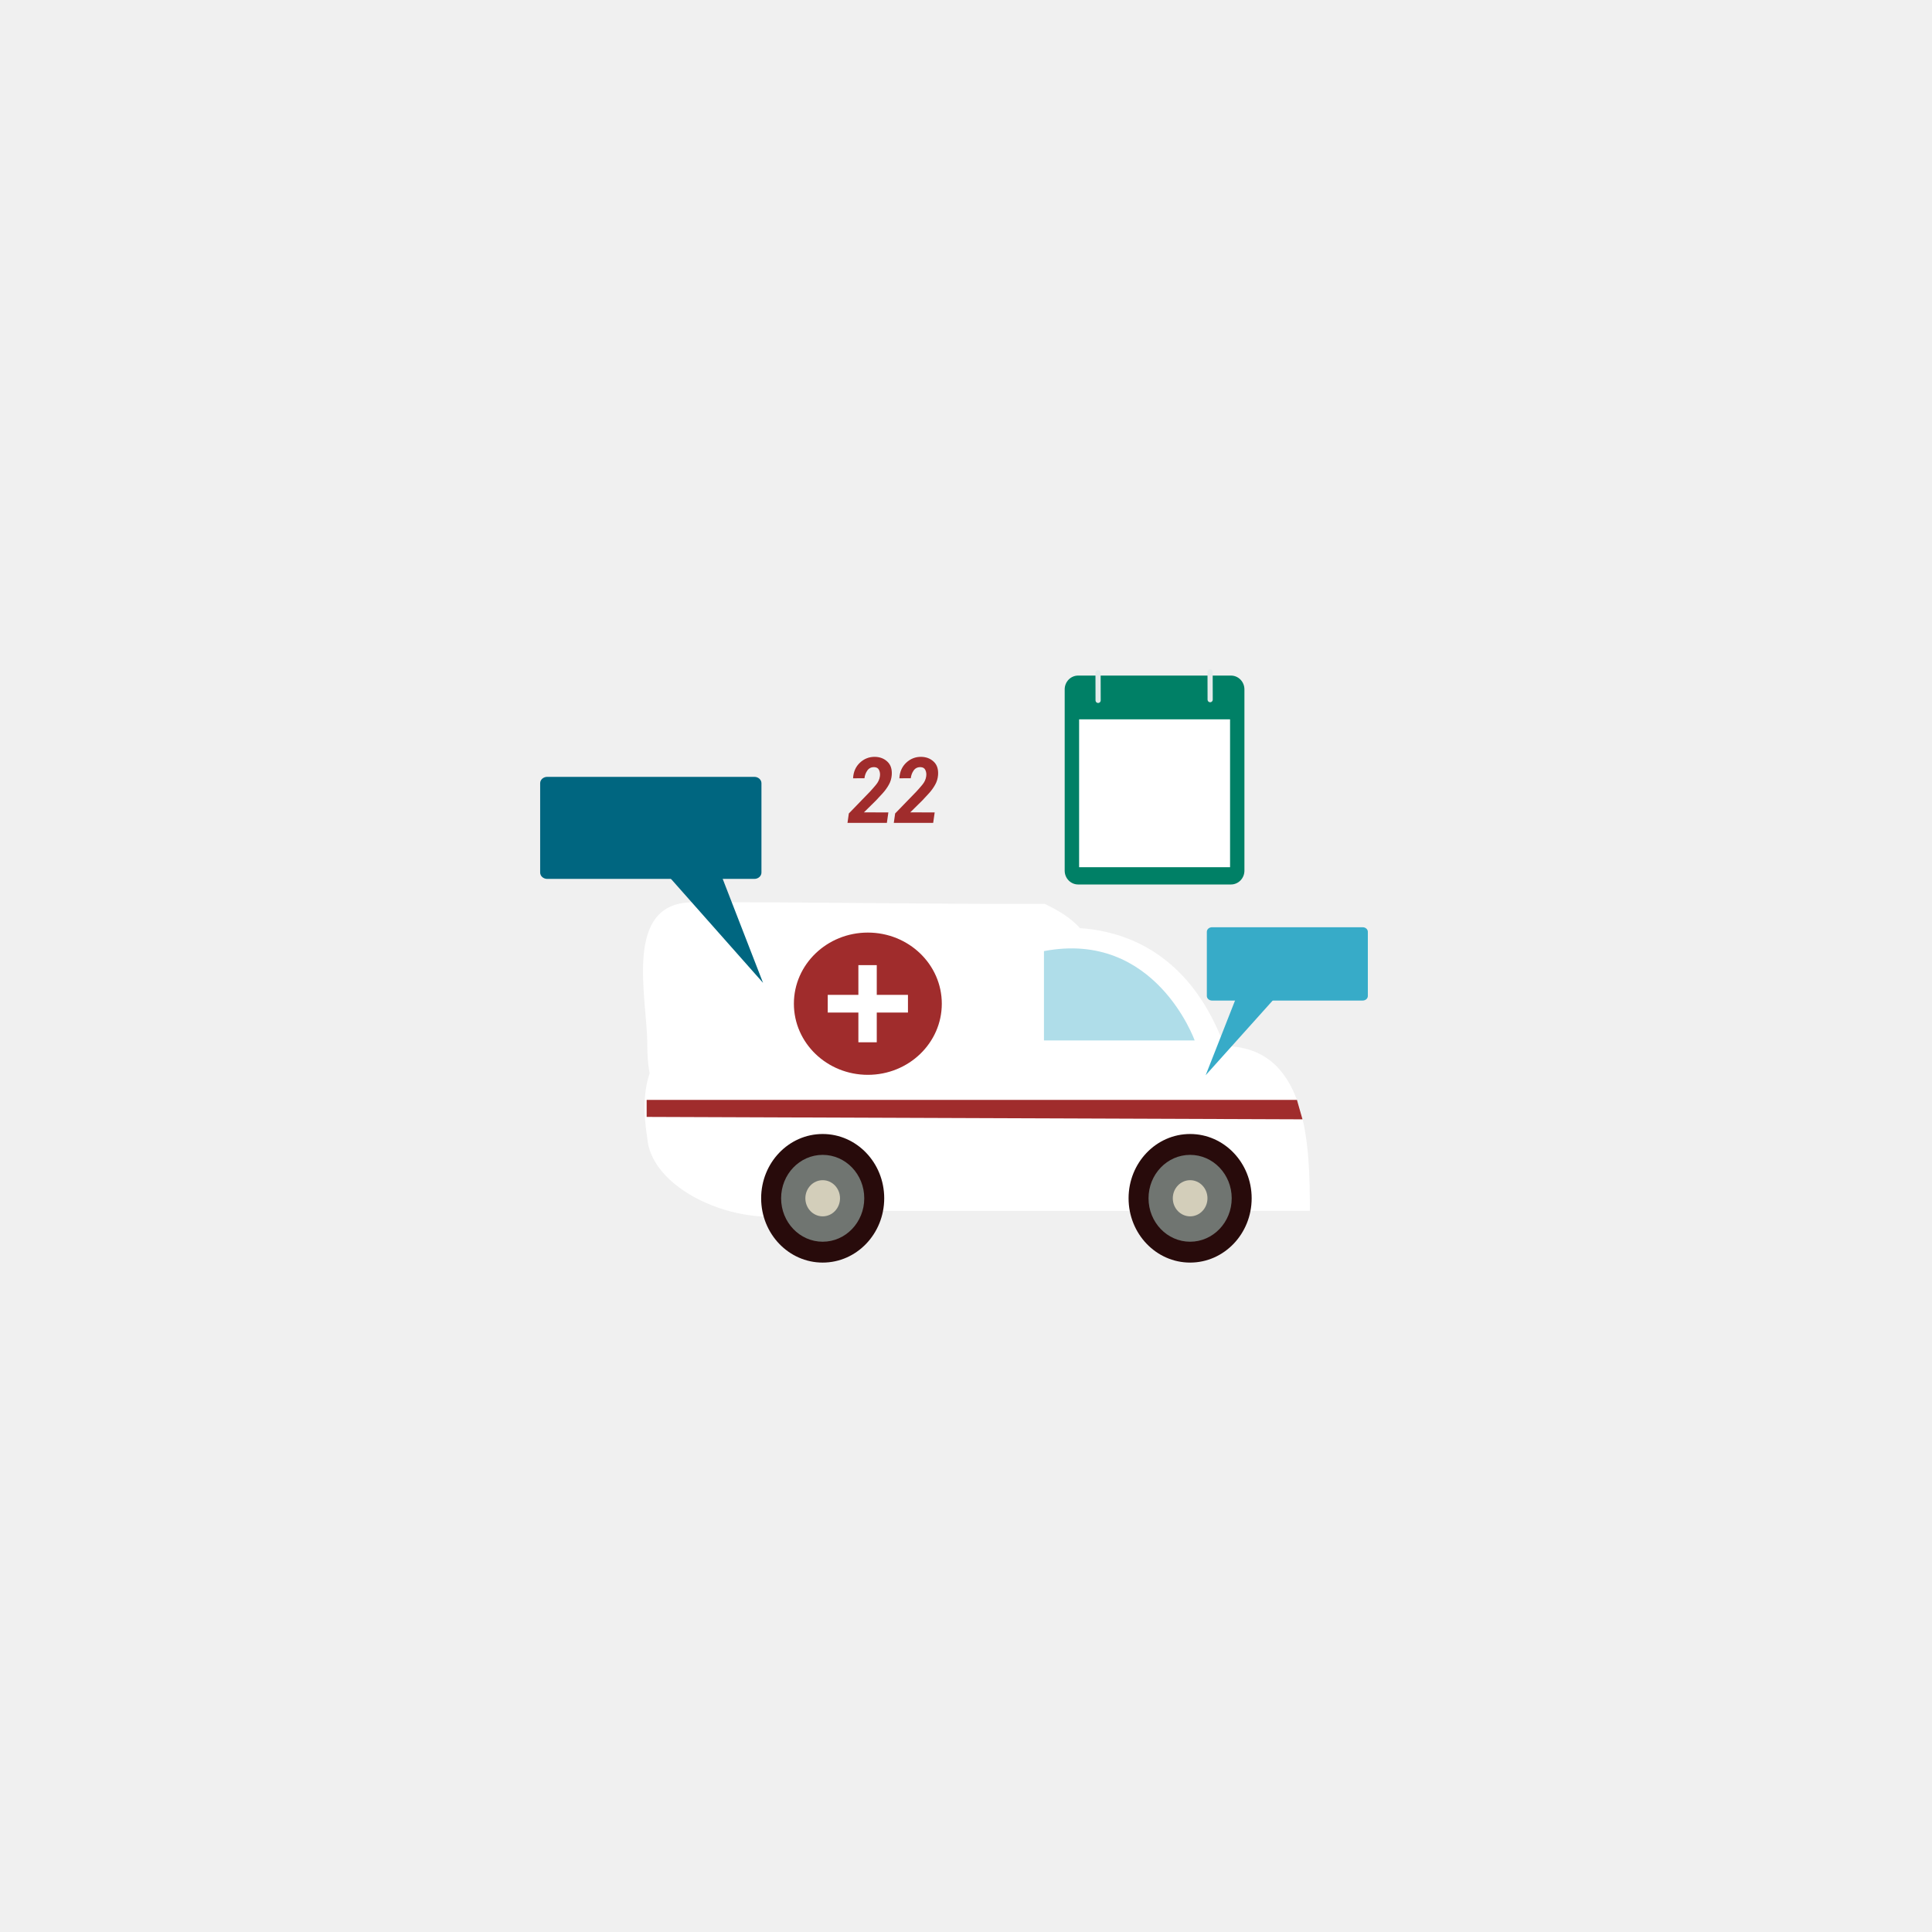
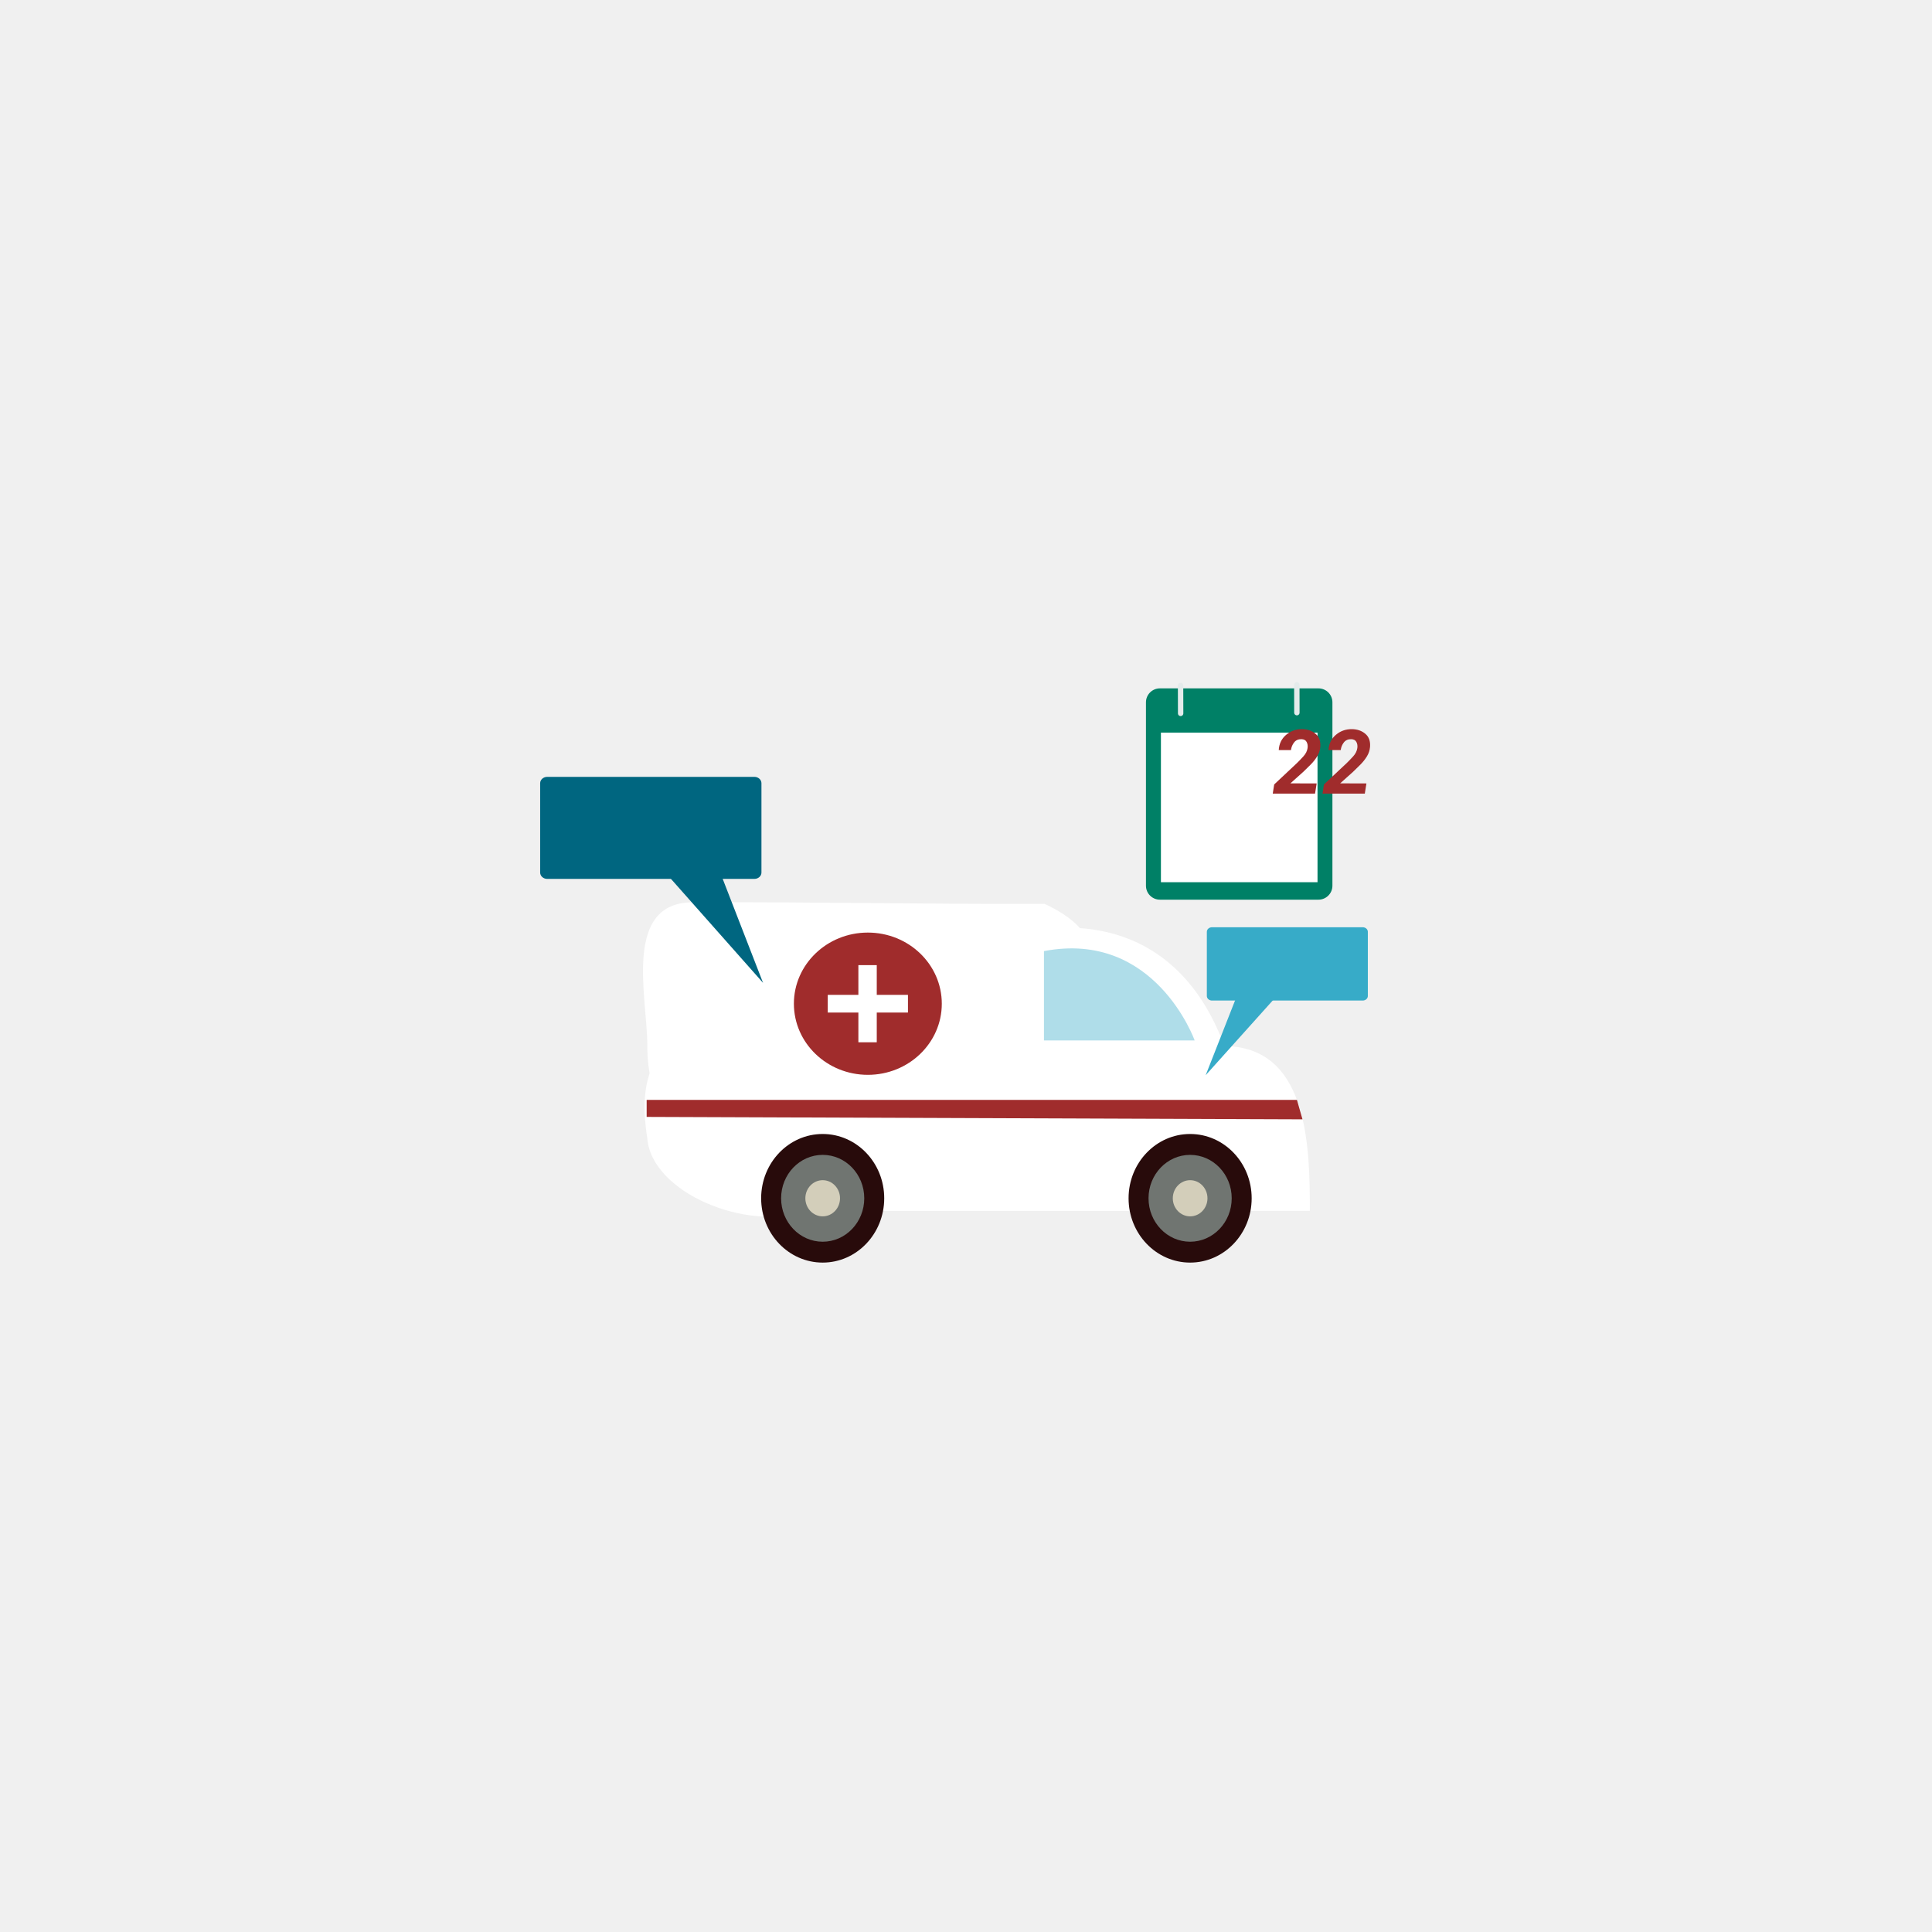
- <svg xmlns="http://www.w3.org/2000/svg" xmlns:ns1="http://www.openswatchbook.org/uri/2009/osb" xmlns:xlink="http://www.w3.org/1999/xlink" width="1000" height="1000" id="svg7741" version="1.1">
-   <defs id="defs7743">
-     <linearGradient id="linearGradient8267" ns1:paint="gradient">
-       <stop style="stop-color:#80d8ff;stop-opacity:1;" offset="0" id="stop8269" />
-       <stop style="stop-color:#80d8ff;stop-opacity:0;" offset="1" id="stop8271" />
-     </linearGradient>
-     <linearGradient y2="406.648" x2="531.929" y1="406.648" x1="250.929" gradientTransform="matrix(0.2619445,0,0,0.2439002,526.313,309.9181)" gradientUnits="userSpaceOnUse" id="linearGradient5300" xlink:href="#linearGradient3786-0" />
-     <linearGradient id="linearGradient3786-0" ns1:paint="solid">
-       <stop style="stop-color:#004455;stop-opacity:1;" offset="0" id="stop3788-7" />
-     </linearGradient>
-     <linearGradient y2="406.648" x2="531.929" y1="406.648" x1="250.929" gradientTransform="matrix(0.1017593,0,0,0.07471921,17.0355,957.9279)" gradientUnits="userSpaceOnUse" id="linearGradient11324" xlink:href="#linearGradient3786-0" />
-     <linearGradient xlink:href="#linearGradient3786-0" id="linearGradient3567" gradientUnits="userSpaceOnUse" gradientTransform="matrix(0.1469953,0,0,0.1370297,-40.03033,869.4883)" x1="250.929" y1="406.648" x2="531.929" y2="406.648" />
-     <linearGradient xlink:href="#linearGradient3786-0" id="linearGradient11374" gradientUnits="userSpaceOnUse" gradientTransform="matrix(0.1577691,0,0,0.1579769,-116.848,757.9564)" x1="250.929" y1="406.648" x2="531.929" y2="406.648" />
-   </defs>
-   <g id="layer1" transform="translate(0,-52.36218)">
-     <text xml:space="preserve" style="font-size:40px;font-style:normal;font-variant:normal;font-weight:300;font-stretch:normal;text-indent:0;text-align:center;text-decoration:none;line-height:125%;letter-spacing:0px;word-spacing:0px;text-transform:none;direction:ltr;block-progression:tb;writing-mode:lr-tb;text-anchor:middle;baseline-shift:baseline;color:#000000;fill:#000000;fill-opacity:1;fill-rule:nonzero;stroke:none;stroke-width:1px;marker:none;visibility:visible;display:inline;overflow:visible;enable-background:accumulate;font-family:Roboto;-inkscape-font-specification:Roboto Light" x="454.429" y="451.012" id="text8901">
-       <tspan id="tspan8903" x="454.429" y="451.012" />
+ <svg xmlns="http://www.w3.org/2000/svg" width="1000" height="1000">
+   <path d="M376.428 1503.233l-.08 1.524-1.098-1.103c.174-.1.365-.19.568-.263.205-.063.41-.12.61-.16" fill="#1e1e1e" fill-rule="evenodd" />
+   <path d="M358.795 533.168c-22.835 9.188-28.135 28.673-23.757 55.995 2.254 28.197 51.436 48.517 82.297 37.6 89.05 0 171.597-.033 260.646-.033 0-32.396-.793-82.122-40.74-85.13-113.05.37-165.39-8.873-278.44-8.432z" fill="#fff" />
+   <path d="M358.766 467.036c-36.684-.128-23.728 49.35-23.728 73.61 0 72.775 66.26 4.788 90.624 11.93h120.553c0-30.274 46.003-60.448-5.433-84.707-64.08.163-117.935-1.08-182.016-.84z" fill="#fff" />
+   <path d="M534.032 482.24s71.678-19.3 100.25 60.678h-98.595l-1.655-60.678z" fill="#fff" />
+   <path d="M457.67 620.23c0 18.383-14.266 33.285-31.85 33.285-17.586 0-31.852-14.902-31.852-33.286 0-18.38 14.266-33.277 31.85-33.277 17.586 0 31.852 14.894 31.852 33.27" fill="#280b0b" />
+   <path d="M447.34 620.23c0 12.416-9.632 22.484-21.52 22.484-11.887 0-21.518-10.068-21.518-22.485 0-12.41 9.63-22.47 21.52-22.47 11.886 0 21.517 10.06 21.517 22.47" fill="#707571" />
+   <path d="M434.79 620.23c0 5.162-4.018 9.352-8.97 9.352-4.957 0-8.968-4.19-8.968-9.353 0-5.17 4.01-9.368 8.97-9.368 4.95 0 8.97 4.198 8.97 9.362" fill="#d3ceba" />
+   <path d="M647.86 620.23c0 18.383-14.26 33.285-31.86 33.285-17.583 0-31.85-14.902-31.85-33.286 0-18.38 14.267-33.277 31.85-33.277 17.6 0 31.86 14.894 31.86 33.27" fill="#280b0b" />
+   <path d="M637.53 620.23c0 12.416-9.64 22.484-21.527 22.484-11.88 0-21.527-10.068-21.527-22.485 0-12.41 9.647-22.47 21.527-22.47 11.887 0 21.526 10.06 21.526 22.47" fill="#707571" />
+   <path d="M624.985 620.23c0 5.162-4.012 9.352-8.977 9.352-4.95 0-8.97-4.19-8.97-9.353 0-5.17 4.02-9.368 8.97-9.368 4.965 0 8.977 4.198 8.977 9.362" fill="#d3ceba" />
+   <path d="M540.35 492.297v46.242h78.008S597.97 481.28 540.35 492.29" fill="#afdde9" />
+   <path d="M674.182 579.367l-339.476-1.256v-8.8h336.6zm-263.265-59.85c0 20.33 17.136 36.816 38.28 36.816 21.142 0 38.277-16.484 38.277-36.815 0-20.335-17.135-36.82-38.278-36.82-21.143 0-38.28 16.485-38.28 36.82" fill="#a02c2c" />
+   <path d="M453.81 539.483h-9.516V499.55h9.515v39.933z" fill="#fff" />
+   <path d="M469.957 524.095h-41.52v-9.154h41.52v9.16z" fill="#fff" />
+   <g transform="matrix(1.4 0 0 1.4 -572.5 -225.4)">
+     <rect width="68.937" height="78.122" x="832.604" y="415.498" rx="5.162" fill="#008066" fill-rule="evenodd" />
+     <rect width="57.894" height="55.301" x="838.138" y="431.863" rx="0" fill="#fff" fill-rule="evenodd" />
+     <path d="M845.426 424.75l-.025-10.302m43 10.03l-.022-10.3" fill="#f4d7d7" stroke="#e4ebeb" stroke-width="1.99" stroke-linecap="round" stroke-linejoin="round" />
+     <text style="text-indent:0;text-align:center;line-height:125%;text-transform:none;block-progression:tb;-inkscape-font-specification:Roboto Light" x="897.842" y="454.411" font-size="94.417" font-weight="300" letter-spacing="0" word-spacing="0" text-anchor="middle" color="#000" overflow="visible" font-family="Roboto">
+       <tspan x="897.842" y="454.411" style="-inkscape-font-specification:Roboto Bold Italic" font-size="33.046" font-style="italic" font-weight="bold" fill="#a02c2c">22</tspan>
    </text>
-     <path d="m 376.428,1555.593 -0.08,1.524 -1.098,-1.103 c 0.174,-0.101 0.365,-0.19 0.568,-0.263 0.205,-0.069 0.41,-0.127 0.609,-0.16" style="fill:#1e1e1e;fill-opacity:1;fill-rule:evenodd;stroke:none" id="path13409" />
-     <g id="g14875" transform="matrix(1.496819,0,0,-2.589086,154.8702,765.6416)" />
-     <g id="g3061">
-       <path style="fill:#ffffff;fill-opacity:1;fill-rule:nonzero;stroke:none" d="m 358.795,585.528 c -22.835,9.188 -28.135,28.673 -23.758,55.995 2.254,28.197 51.436,48.517 82.298,37.601 89.049,0 171.597,-0.034 260.645,-0.034 0,-32.395 -0.799,-82.122 -40.741,-85.13 -113.052,0.37 -165.392,-8.872 -278.444,-8.431 z" id="path14825" />
-       <path style="fill:#ffffff;fill-opacity:1;fill-rule:nonzero;stroke:none" d="m 358.766,519.396 c -36.684,-0.128 -23.729,49.351 -23.729,73.61 0,72.776 66.262,4.789 90.624,11.93 40.184,0 80.369,0 120.553,0 0,-30.273 46.002,-60.447 -5.434,-84.706 -64.081,0.168 -117.935,-1.073 -182.016,-0.834 z" id="path14827" />
-       <path d="m 534.032,534.6 c 0,0 71.678,-19.301 100.249,60.678 l -98.594,0 -1.655,-60.678 z" style="fill:#ffffff;fill-opacity:1;fill-rule:nonzero;stroke:none" id="path14831" />
-       <path d="m 457.67,672.589 c 0,18.384 -14.266,33.286 -31.851,33.286 -17.585,0 -31.851,-14.902 -31.851,-33.286 0,-18.376 14.266,-33.27 31.851,-33.27 17.585,0 31.851,14.894 31.851,33.27" style="fill:#280b0b;fill-opacity:1;fill-rule:nonzero;stroke:none" id="path14835" />
-       <path d="m 447.339,672.589 c 0,12.417 -9.631,22.486 -21.519,22.486 -11.887,0 -21.519,-10.069 -21.519,-22.486 0,-12.409 9.632,-22.47 21.519,-22.47 11.887,0 21.519,10.061 21.519,22.47" style="fill:#707571;fill-opacity:1;fill-rule:nonzero;stroke:none" id="path14839" />
-       <path d="m 434.791,672.589 c 0,5.163 -4.019,9.353 -8.969,9.353 -4.958,0 -8.969,-4.19 -8.969,-9.353 0,-5.163 4.011,-9.361 8.969,-9.361 4.95,0 8.969,4.198 8.969,9.361" style="fill:#d3ceba;fill-opacity:1;fill-rule:nonzero;stroke:none" id="path14843" />
-       <path d="m 647.86,672.589 c 0,18.384 -14.259,33.286 -31.859,33.286 -17.585,0 -31.851,-14.902 -31.851,-33.286 0,-18.376 14.266,-33.27 31.851,-33.27 17.6,0 31.859,14.894 31.859,33.27" style="fill:#280b0b;fill-opacity:1;fill-rule:nonzero;stroke:none" id="path14847" />
-       <path d="m 637.529,672.589 c 0,12.417 -9.639,22.486 -21.526,22.486 -11.88,0 -21.527,-10.069 -21.527,-22.486 0,-12.409 9.647,-22.47 21.527,-22.47 11.887,0 21.526,10.061 21.526,22.47" style="fill:#707571;fill-opacity:1;fill-rule:nonzero;stroke:none" id="path14851" />
-       <path d="m 624.985,672.589 c 0,5.163 -4.011,9.353 -8.977,9.353 -4.95,0 -8.969,-4.19 -8.969,-9.353 0,-5.163 4.019,-9.361 8.969,-9.361 4.966,0 8.977,4.198 8.977,9.361" style="fill:#d3ceba;fill-opacity:1;fill-rule:nonzero;stroke:none" id="path14855" />
-       <path d="m 540.351,544.657 0,46.242 78.007,0 c 0,0 -20.387,-57.252 -78.007,-46.242" style="fill:#afdde9;fill-opacity:1;fill-rule:nonzero;stroke:none" id="path14859" />
-       <path id="path14861" style="fill:#a02c2c;fill-opacity:1;fill-rule:nonzero;stroke:none" d="m 674.182,631.727 -339.476,-1.256 0,-8.806 336.601,0 z" />
-       <g transform="matrix(1.43861,0,0,1.468969,-228.8637,-210.3374)" id="g3091">
-         <path id="path5948-9" style="fill:#a02c2c;fill-opacity:1;fill-rule:nonzero;stroke:none" d="m 444.721,532.494 c 0,13.841 11.912,25.062 26.609,25.062 14.697,0 26.608,-11.221 26.608,-25.062 0,-13.843 -11.911,-25.064 -26.608,-25.064 -14.697,0 -26.609,11.221 -26.609,25.064" />
-         <path id="path5950-4" style="fill:#ffffff;fill-opacity:1;fill-rule:nonzero;stroke:none" d="m 474.537,546.086 -6.614,0 0,-27.184 6.614,0 0,27.184 z" />
-         <path id="path5952-7" style="fill:#ffffff;fill-opacity:1;fill-rule:nonzero;stroke:none" d="m 485.761,535.61 -28.862,0 0,-6.232 28.862,0 0,6.232 z" />
-       </g>
-       <g transform="matrix(1.349495,0,0,1.384065,-572.5149,-173.037)" id="g3118">
-         <rect style="fill:#008066;fill-rule:evenodd;stroke:#000000;stroke-width:0;stroke-linecap:butt;stroke-linejoin:miter;stroke-miterlimit:0;stroke-opacity:1;stroke-dasharray:none" id="rect9839" width="68.937" height="78.122" x="832.604" y="415.498" rx="5.162" />
-         <rect style="fill:#ffffff;fill-rule:evenodd;stroke:#000000;stroke-width:0;stroke-linecap:butt;stroke-linejoin:miter;stroke-miterlimit:0;stroke-opacity:1;stroke-dasharray:none" id="rect9843" width="57.894" height="55.301" x="838.138" y="431.863" rx="0" />
-         <path style="fill:#f4d7d7;stroke:#e4ebeb;stroke-width:1.99px;stroke-linecap:round;stroke-linejoin:round;stroke-opacity:1" d="m 845.426,424.75 -0.025,-10.302" id="path9845" />
-         <path style="fill:#f4d7d7;stroke:#e4ebeb;stroke-width:1.99px;stroke-linecap:round;stroke-linejoin:round;stroke-opacity:1" d="m 888.399,424.477 -0.025,-10.302" id="path9845-4" />
-         <text xml:space="preserve" style="font-size:94.417px;font-style:normal;font-variant:normal;font-weight:300;font-stretch:normal;text-indent:0;text-align:center;text-decoration:none;line-height:125%;letter-spacing:0px;word-spacing:0px;text-transform:none;direction:ltr;block-progression:tb;writing-mode:lr-tb;text-anchor:middle;baseline-shift:baseline;color:#000000;fill:#000000;fill-opacity:1;fill-rule:nonzero;stroke:none;stroke-width:1px;marker:none;visibility:visible;display:inline;overflow:visible;enable-background:accumulate;font-family:Roboto;-inkscape-font-specification:Roboto Light" x="897.842" y="454.411" id="text8500-475-9" transform="scale(0.9656457,1.035576)">
-           <tspan id="tspan8502-15-9" x="897.842" y="454.411" style="font-size:33.046px;font-style:italic;font-weight:bold;fill:#a02c2c;-inkscape-font-specification:Roboto Bold Italic">22</tspan>
-         </text>
-       </g>
-       <g transform="matrix(1.349495,0,0,1.384065,-171.1458,-154.9022)" style="fill:#006680" id="g5174">
-         <path id="path584" style="fill:#006680;fill-opacity:1;fill-rule:evenodd;stroke:none" d="m 336.703,440.272 79.469,0 c 1.488,0 2.704,1.067 2.704,2.369 l 0,33.417 c 0,1.306 -1.216,2.372 -2.704,2.372 l -79.469,0 c -1.488,0 -2.704,-1.067 -2.704,-2.372 l 0,-33.417 c 0,-1.303 1.216,-2.369 2.704,-2.369" />
-         <path id="path588" style="fill:#006680;fill-opacity:1;fill-rule:evenodd;stroke:none" d="m 383.569,477.762 35.921,39.542 -22.794,-57.255 -13.127,17.712 z" />
-       </g>
-       <g style="fill:#37abc8" transform="matrix(0.7655984,0,0,0.767298,498.9975,410.8225)" id="g4673">
-         <path id="path592" style="fill:#37abc8;fill-opacity:1;fill-rule:evenodd;stroke:none" d="m 269.514,158.325 -101.912,0 c -1.909,0 -3.468,1.382 -3.468,3.078 l 0,43.3 c 0,1.684 1.559,3.066 3.468,3.066 l 101.912,0 c 1.909,0 3.468,-1.382 3.468,-3.066 l 0,-43.3 c 0,-1.696 -1.559,-3.078 -3.468,-3.078" />
-         <path id="path596" style="fill:#37abc8;fill-opacity:1;fill-rule:evenodd;stroke:none" d="m 209.412,206.91 -46.066,51.229 29.231,-74.188 16.835,22.959 z" />
-       </g>
-     </g>
+   </g>
+   <g fill="#006680" fill-rule="evenodd">
+     <path d="M283.233 402.1h107.242c2.01 0 3.65 1.478 3.65 3.28v46.252c0 1.807-1.64 3.284-3.65 3.284H283.233c-2.01 0-3.65-1.477-3.65-3.284v-46.25c0-1.804 1.64-3.28 3.65-3.28" />
+     <path d="M346.478 453.99l48.476 54.728-30.76-79.244-17.716 24.515z" />
+   </g>
+   <g fill="#37abc8" fill-rule="evenodd">
+     <path d="M705.337 479.943h-78.024c-1.46 0-2.655 1.06-2.655 2.36v33.226c0 1.29 1.194 2.35 2.655 2.35h78.024c1.462 0 2.655-1.06 2.655-2.35V482.3c0-1.3-1.193-2.36-2.655-2.36" />
+     <path d="M659.323 517.222l-35.268 39.308 22.38-56.925 12.888 17.617z" />
  </g>
</svg>
